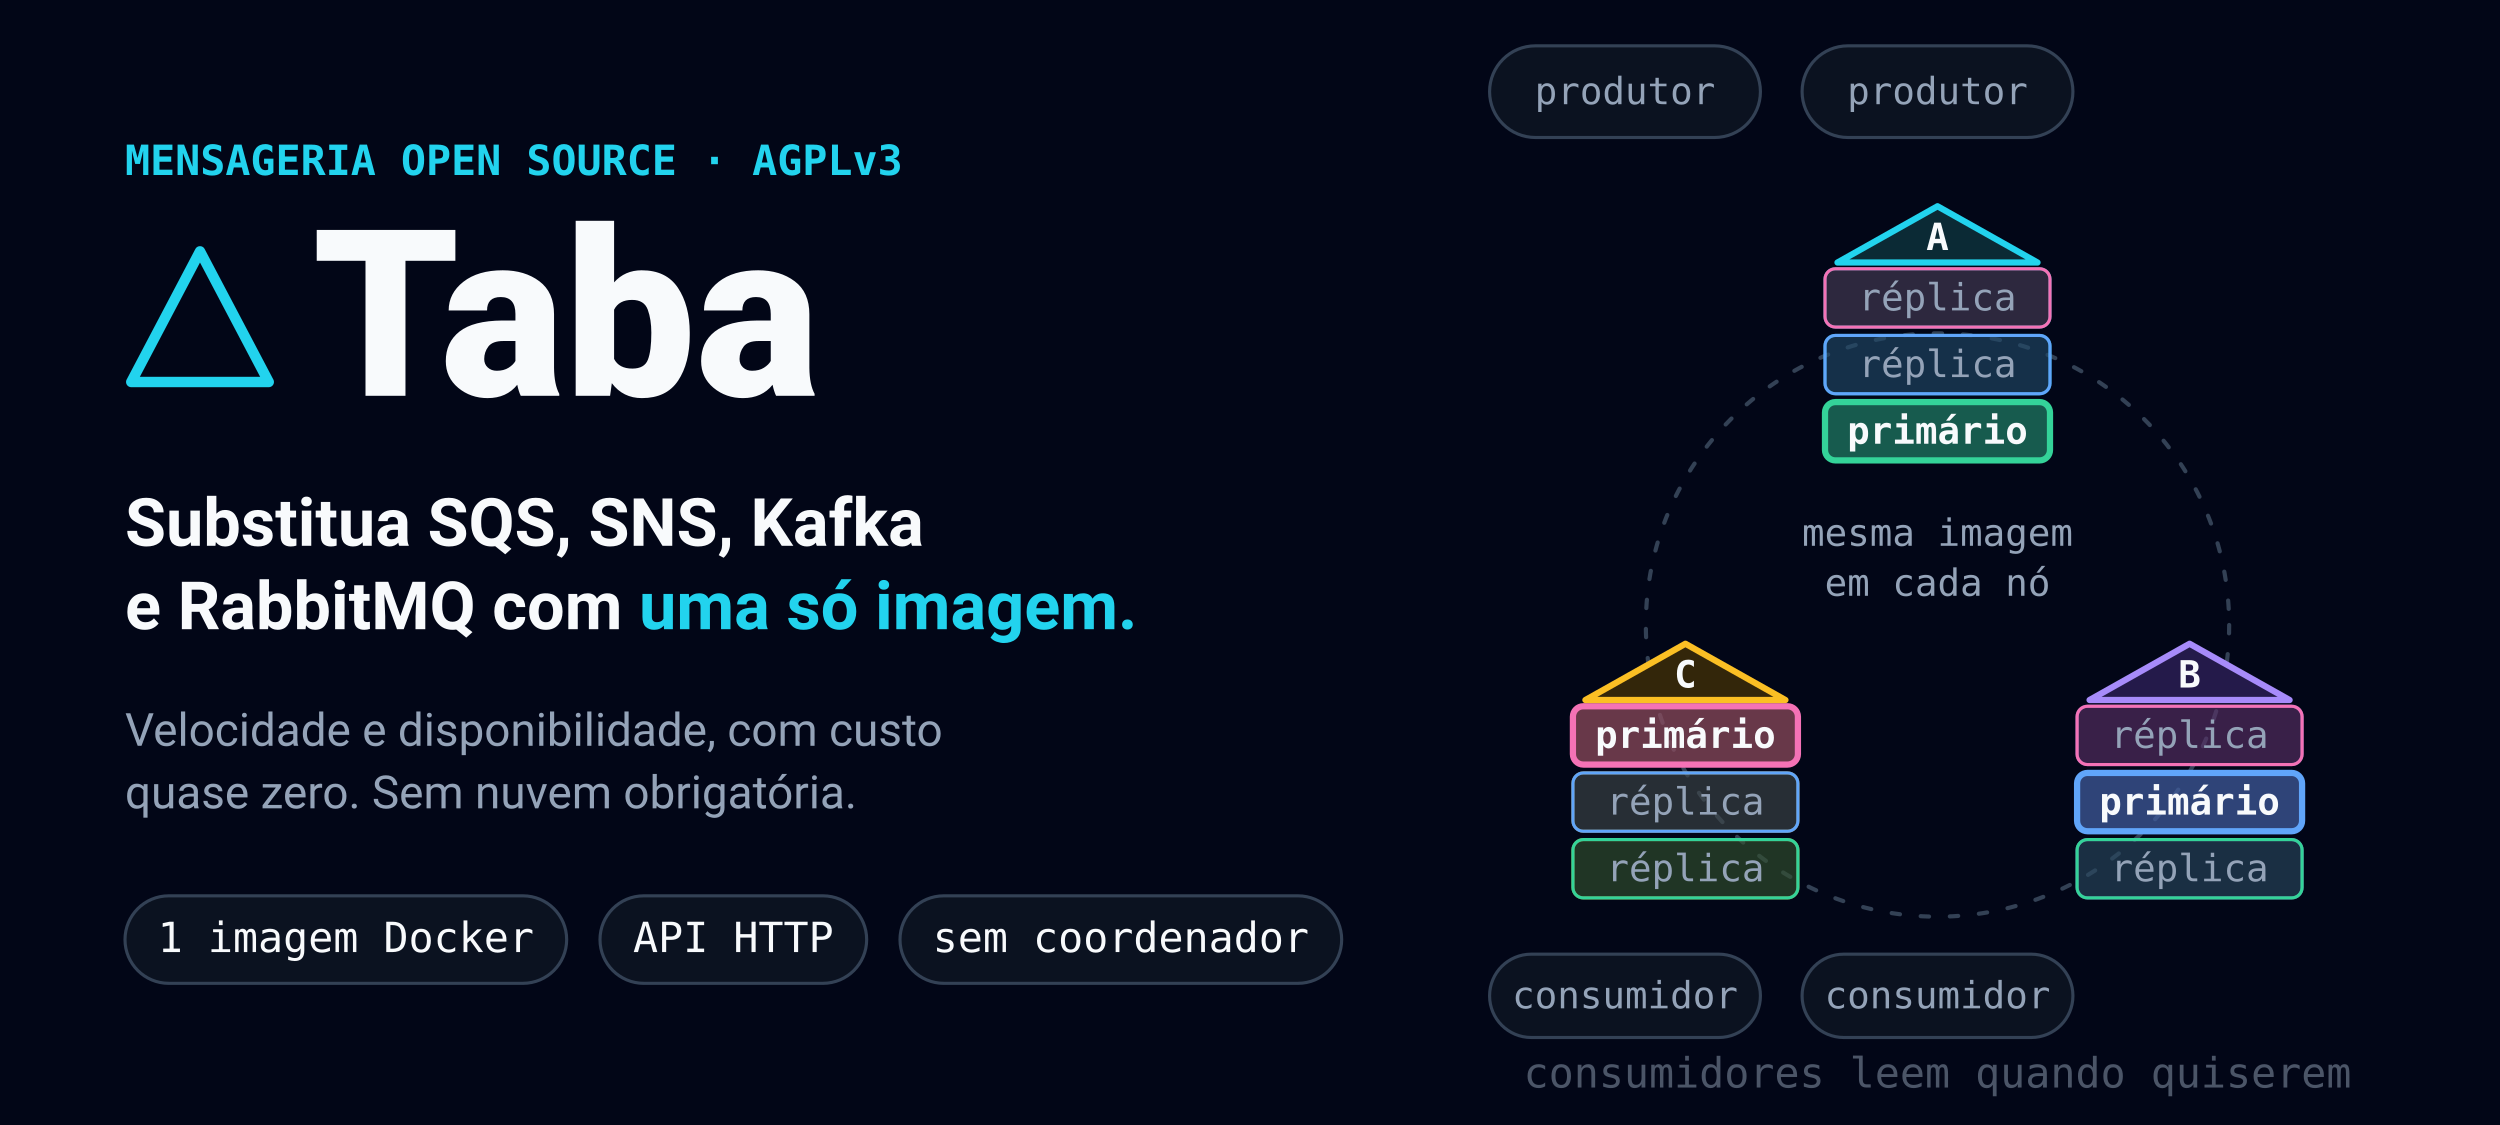
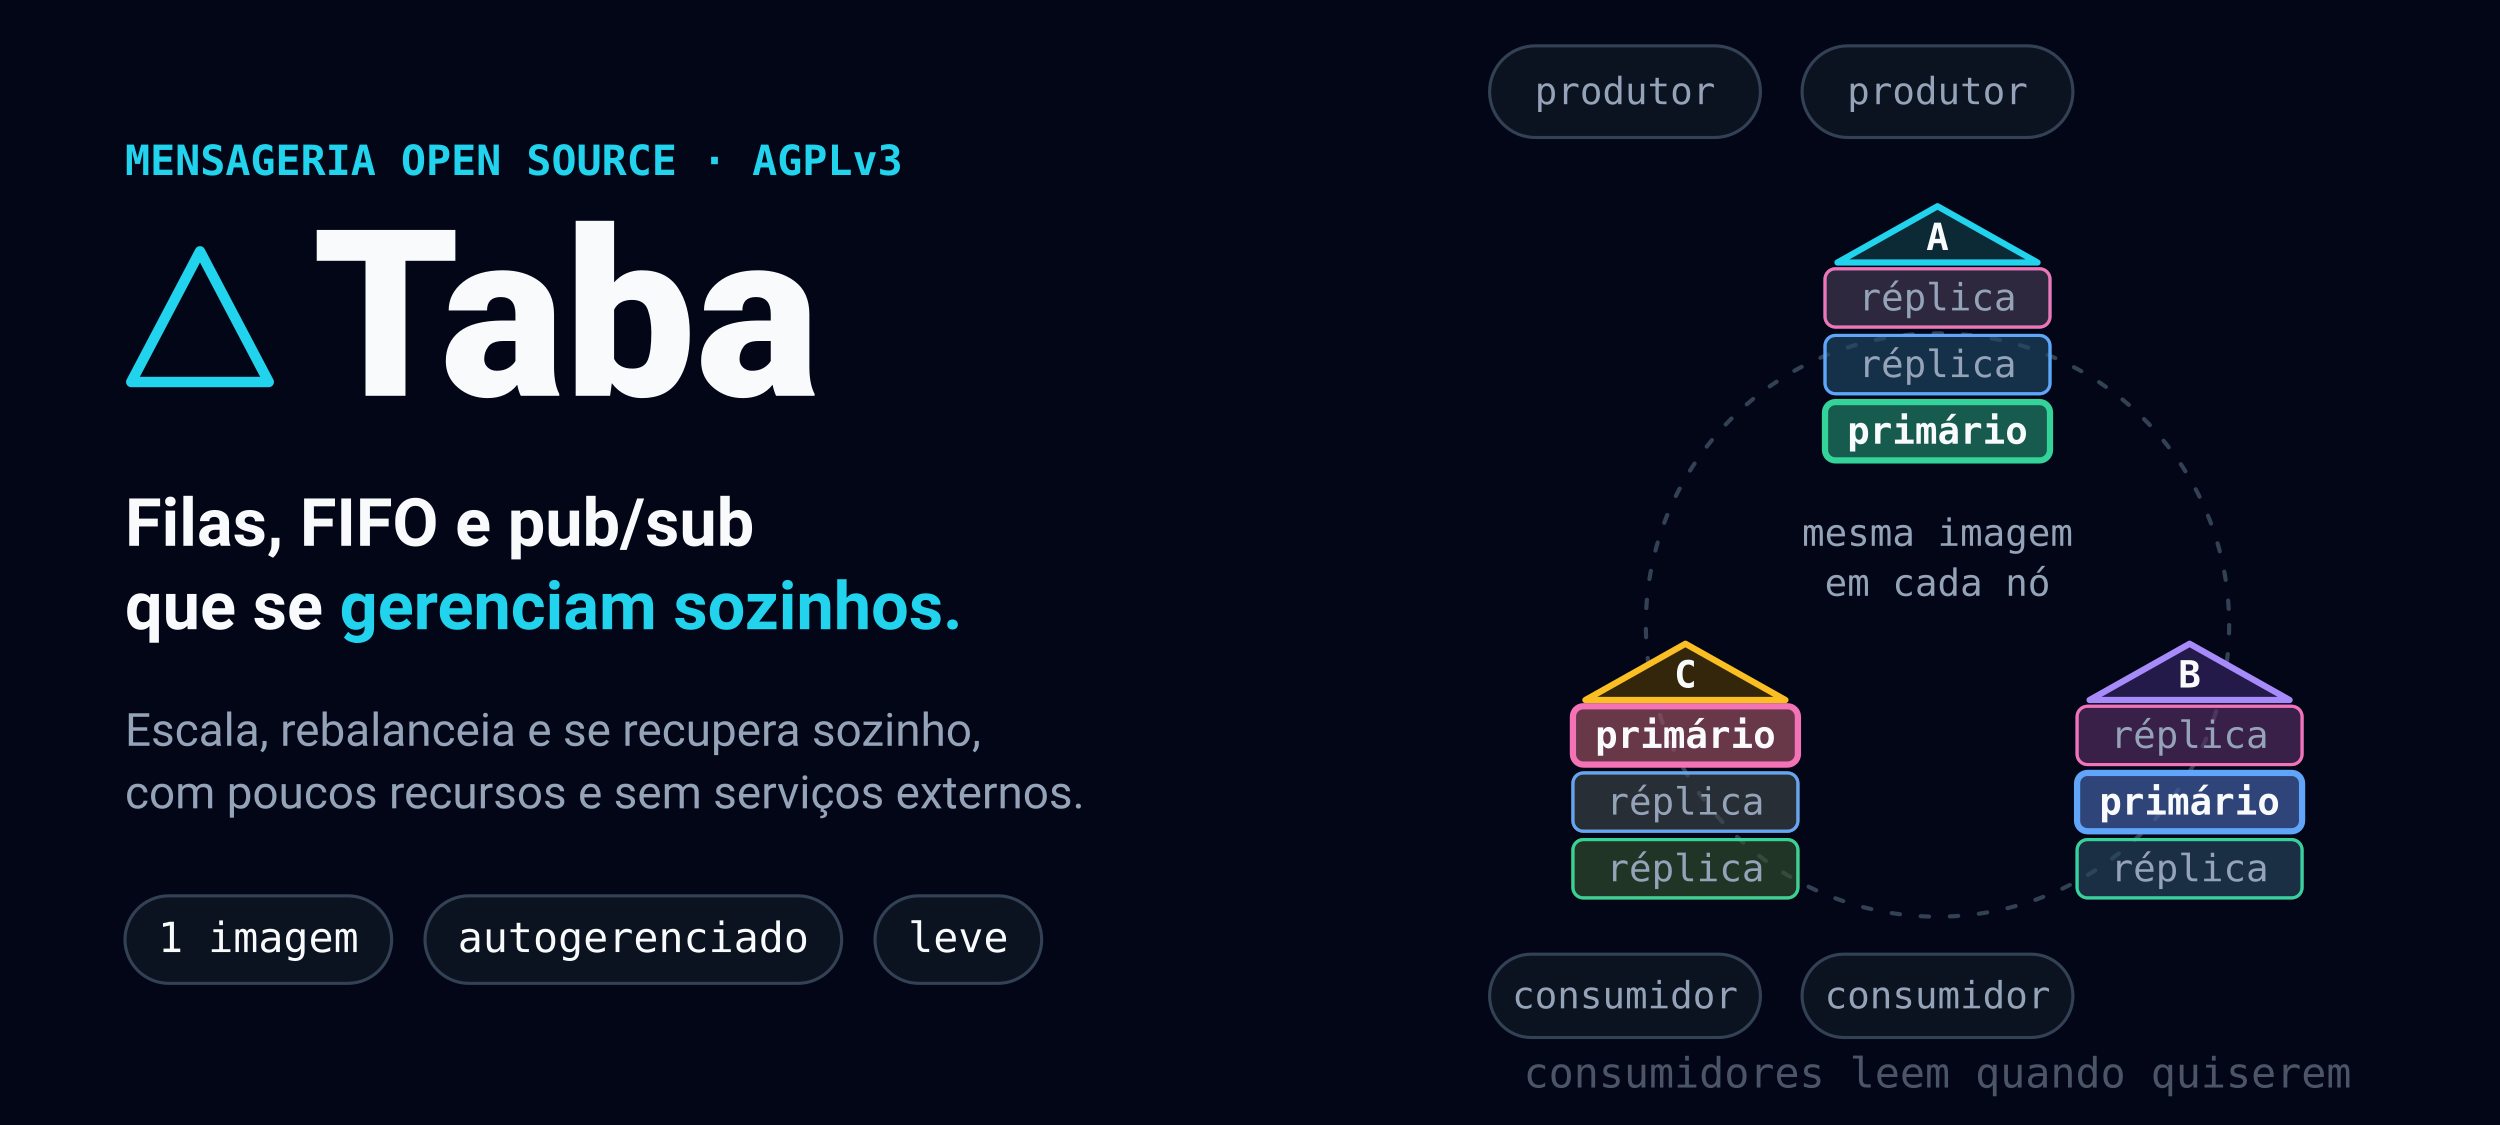
<svg xmlns="http://www.w3.org/2000/svg" viewBox="0 0 1200 540" width="1200" height="540" role="img" lang="pt-BR" aria-labelledby="t d">
  <rect width="1200" height="540" fill="#020617" />
  <text x="60" y="84" font-family="'JetBrains Mono', ui-monospace, SFMono-Regular, Menlo, Consolas, 'DejaVu Sans Mono', monospace" font-size="20" font-weight="700" fill="#22d3ee" text-anchor="start">MENSAGERIA OPEN SOURCE · AGPLv3</text>
  <path d="M96 120.65 L129 183.35 L63 183.35 Z" fill="none" stroke="#22d3ee" stroke-width="5" stroke-linejoin="round" />
  <text x="150" y="190" font-family="-apple-system, BlinkMacSystemFont, 'Segoe UI', Roboto, Helvetica, Arial, sans-serif" font-size="112" font-weight="800" fill="#f8fafc" text-anchor="start">Taba</text>
-   <text x="60" y="262" font-family="-apple-system, BlinkMacSystemFont, 'Segoe UI', Roboto, Helvetica, Arial, sans-serif" font-size="32" font-weight="700" fill="#f8fafc" text-anchor="start">Substitua SQS, SNS, Kafka</text>
-   <text x="60" y="302" font-family="-apple-system, BlinkMacSystemFont, 'Segoe UI', Roboto, Helvetica, Arial, sans-serif" font-size="32" font-weight="700" fill="#f8fafc">e RabbitMQ com <tspan fill="#22d3ee">uma só imagem.</tspan>
+   <text x="60" y="262" font-family="-apple-system, BlinkMacSystemFont, 'Segoe UI', Roboto, Helvetica, Arial, sans-serif" font-size="32" font-weight="700" fill="#f8fafc" text-anchor="start">Filas, FIFO e pub/sub</text>
+   <text x="60" y="302" font-family="-apple-system, BlinkMacSystemFont, 'Segoe UI', Roboto, Helvetica, Arial, sans-serif" font-size="32" font-weight="700" fill="#f8fafc">que se <tspan fill="#22d3ee">gerenciam sozinhos.</tspan>
  </text>
-   <text x="60" y="358" font-family="-apple-system, BlinkMacSystemFont, 'Segoe UI', Roboto, Helvetica, Arial, sans-serif" font-size="22" font-weight="400" fill="#94a3b8" text-anchor="start">Velocidade e disponibilidade, com custo</text>
-   <text x="60" y="388" font-family="-apple-system, BlinkMacSystemFont, 'Segoe UI', Roboto, Helvetica, Arial, sans-serif" font-size="22" font-weight="400" fill="#94a3b8" text-anchor="start">quase zero. Sem nuvem obrigatória.</text>
-   <rect x="60" y="430" width="212" height="42" rx="21" fill="#0b1220" stroke="#334155" stroke-width="1.5" />
-   <text x="166" y="457" font-family="'JetBrains Mono', ui-monospace, SFMono-Regular, Menlo, Consolas, 'DejaVu Sans Mono', monospace" font-size="20" font-weight="400" fill="#f8fafc" text-anchor="middle">1 imagem Docker</text>
-   <rect x="288" y="430" width="128" height="42" rx="21" fill="#0b1220" stroke="#334155" stroke-width="1.5" />
-   <text x="352" y="457" font-family="'JetBrains Mono', ui-monospace, SFMono-Regular, Menlo, Consolas, 'DejaVu Sans Mono', monospace" font-size="20" font-weight="400" fill="#f8fafc" text-anchor="middle">API HTTP</text>
-   <rect x="432" y="430" width="212" height="42" rx="21" fill="#0b1220" stroke="#334155" stroke-width="1.5" />
-   <text x="538" y="457" font-family="'JetBrains Mono', ui-monospace, SFMono-Regular, Menlo, Consolas, 'DejaVu Sans Mono', monospace" font-size="20" font-weight="400" fill="#f8fafc" text-anchor="middle">sem coordenador</text>
+   <text x="60" y="358" font-family="-apple-system, BlinkMacSystemFont, 'Segoe UI', Roboto, Helvetica, Arial, sans-serif" font-size="22" font-weight="400" fill="#94a3b8" text-anchor="start">Escala, rebalanceia e se recupera sozinho,</text>
+   <text x="60" y="388" font-family="-apple-system, BlinkMacSystemFont, 'Segoe UI', Roboto, Helvetica, Arial, sans-serif" font-size="22" font-weight="400" fill="#94a3b8" text-anchor="start">com poucos recursos e sem serviços externos.</text>
+   <rect x="60" y="430" width="128" height="42" rx="21" fill="#0b1220" stroke="#334155" stroke-width="1.5" />
+   <text x="124" y="457" font-family="'JetBrains Mono', ui-monospace, SFMono-Regular, Menlo, Consolas, 'DejaVu Sans Mono', monospace" font-size="20" font-weight="400" fill="#f8fafc" text-anchor="middle">1 imagem</text>
+   <rect x="204" y="430" width="200" height="42" rx="21" fill="#0b1220" stroke="#334155" stroke-width="1.5" />
+   <text x="304" y="457" font-family="'JetBrains Mono', ui-monospace, SFMono-Regular, Menlo, Consolas, 'DejaVu Sans Mono', monospace" font-size="20" font-weight="400" fill="#f8fafc" text-anchor="middle">autogerenciado</text>
+   <rect x="420" y="430" width="80" height="42" rx="21" fill="#0b1220" stroke="#334155" stroke-width="1.5" />
+   <text x="460" y="457" font-family="'JetBrains Mono', ui-monospace, SFMono-Regular, Menlo, Consolas, 'DejaVu Sans Mono', monospace" font-size="20" font-weight="400" fill="#f8fafc" text-anchor="middle">leve</text>
  <circle cx="930" cy="300" r="140" fill="none" stroke="#334155" stroke-width="2" stroke-dasharray="4 10" stroke-linecap="round" />
  <text x="930" y="262" font-family="'JetBrains Mono', ui-monospace, SFMono-Regular, Menlo, Consolas, 'DejaVu Sans Mono', monospace" font-size="18" font-weight="400" fill="#94a3b8" text-anchor="middle">mesma imagem</text>
  <text x="930" y="286" font-family="'JetBrains Mono', ui-monospace, SFMono-Regular, Menlo, Consolas, 'DejaVu Sans Mono', monospace" font-size="18" font-weight="400" fill="#94a3b8" text-anchor="middle">em cada nó</text>
  <g opacity="1">
    <rect x="715" y="22" width="130" height="44" rx="22" fill="#0b1220" stroke="#334155" stroke-width="1.5" />
    <text x="780" y="50" font-family="'JetBrains Mono', ui-monospace, SFMono-Regular, Menlo, Consolas, 'DejaVu Sans Mono', monospace" font-size="18" font-weight="400" fill="#94a3b8" text-anchor="middle">produtor</text>
  </g>
  <g opacity="1">
    <rect x="865" y="22" width="130" height="44" rx="22" fill="#0b1220" stroke="#334155" stroke-width="1.5" />
    <text x="930" y="50" font-family="'JetBrains Mono', ui-monospace, SFMono-Regular, Menlo, Consolas, 'DejaVu Sans Mono', monospace" font-size="18" font-weight="400" fill="#94a3b8" text-anchor="middle">produtor</text>
  </g>
  <g opacity="1">
    <rect x="715" y="458" width="130" height="40" rx="20" fill="#0b1220" stroke="#334155" stroke-width="1.5" />
    <text x="780" y="484" font-family="'JetBrains Mono', ui-monospace, SFMono-Regular, Menlo, Consolas, 'DejaVu Sans Mono', monospace" font-size="18" font-weight="400" fill="#94a3b8" text-anchor="middle">consumidor</text>
  </g>
  <g opacity="1">
    <rect x="865" y="458" width="130" height="40" rx="20" fill="#0b1220" stroke="#334155" stroke-width="1.5" />
    <text x="930" y="484" font-family="'JetBrains Mono', ui-monospace, SFMono-Regular, Menlo, Consolas, 'DejaVu Sans Mono', monospace" font-size="18" font-weight="400" fill="#94a3b8" text-anchor="middle">consumidor</text>
  </g>
  <rect x="876" y="193" width="108" height="28" rx="5" fill="#0b2a35" stroke="#22d3ee" stroke-width="1.5" opacity="0.55" />
  <rect x="876" y="161" width="108" height="28" rx="5" fill="#0b2a35" stroke="#22d3ee" stroke-width="1.5" opacity="0.55" />
  <rect x="876" y="129" width="108" height="28" rx="5" fill="#0b2a35" stroke="#22d3ee" stroke-width="1.5" opacity="0.55" />
  <rect x="876" y="193" width="108" height="28" rx="5" fill="#34d399" fill-opacity="0.35" stroke="#34d399" stroke-width="3" opacity="1" />
  <text x="930" y="213" font-family="'JetBrains Mono', ui-monospace, SFMono-Regular, Menlo, Consolas, 'DejaVu Sans Mono', monospace" font-size="18" font-weight="700" fill="#f8fafc" text-anchor="middle">primário</text>
  <rect x="876" y="161" width="108" height="28" rx="5" fill="#60a5fa" fill-opacity="0.16" stroke="#60a5fa" stroke-width="1.5" opacity="1" />
  <text x="930" y="181" font-family="'JetBrains Mono', ui-monospace, SFMono-Regular, Menlo, Consolas, 'DejaVu Sans Mono', monospace" font-size="18" font-weight="400" fill="#94a3b8" text-anchor="middle">réplica</text>
  <rect x="876" y="129" width="108" height="28" rx="5" fill="#f472b6" fill-opacity="0.16" stroke="#f472b6" stroke-width="1.5" opacity="1" />
  <text x="930" y="149" font-family="'JetBrains Mono', ui-monospace, SFMono-Regular, Menlo, Consolas, 'DejaVu Sans Mono', monospace" font-size="18" font-weight="400" fill="#94a3b8" text-anchor="middle">réplica</text>
  <path d="M930 99 L978 126 L882 126 Z" fill="#0b2a35" stroke="#22d3ee" stroke-width="3" stroke-linejoin="round" />
  <text x="930" y="120" font-family="'JetBrains Mono', ui-monospace, SFMono-Regular, Menlo, Consolas, 'DejaVu Sans Mono', monospace" font-size="18" font-weight="700" fill="#f8fafc" text-anchor="middle">A</text>
  <rect x="997" y="403" width="108" height="28" rx="5" fill="#241a4a" stroke="#a78bfa" stroke-width="1.5" opacity="0.55" />
  <rect x="997" y="371" width="108" height="28" rx="5" fill="#241a4a" stroke="#a78bfa" stroke-width="1.5" opacity="0.55" />
  <rect x="997" y="339" width="108" height="28" rx="5" fill="#241a4a" stroke="#a78bfa" stroke-width="1.5" opacity="0.55" />
  <rect x="997" y="403" width="108" height="28" rx="5" fill="#34d399" fill-opacity="0.16" stroke="#34d399" stroke-width="1.5" opacity="1" />
  <text x="1051" y="423" font-family="'JetBrains Mono', ui-monospace, SFMono-Regular, Menlo, Consolas, 'DejaVu Sans Mono', monospace" font-size="18" font-weight="400" fill="#94a3b8" text-anchor="middle">réplica</text>
  <rect x="997" y="371" width="108" height="28" rx="5" fill="#60a5fa" fill-opacity="0.35" stroke="#60a5fa" stroke-width="3" opacity="1" />
  <text x="1051" y="391" font-family="'JetBrains Mono', ui-monospace, SFMono-Regular, Menlo, Consolas, 'DejaVu Sans Mono', monospace" font-size="18" font-weight="700" fill="#f8fafc" text-anchor="middle">primário</text>
  <rect x="997" y="339" width="108" height="28" rx="5" fill="#f472b6" fill-opacity="0.16" stroke="#f472b6" stroke-width="1.5" opacity="1" />
  <text x="1051" y="359" font-family="'JetBrains Mono', ui-monospace, SFMono-Regular, Menlo, Consolas, 'DejaVu Sans Mono', monospace" font-size="18" font-weight="400" fill="#94a3b8" text-anchor="middle">réplica</text>
  <path d="M1051 309 L1099 336 L1003 336 Z" fill="#241a4a" stroke="#a78bfa" stroke-width="3" stroke-linejoin="round" />
  <text x="1051" y="330" font-family="'JetBrains Mono', ui-monospace, SFMono-Regular, Menlo, Consolas, 'DejaVu Sans Mono', monospace" font-size="18" font-weight="700" fill="#f8fafc" text-anchor="middle">B</text>
  <rect x="755" y="403" width="108" height="28" rx="5" fill="#33260a" stroke="#fbbf24" stroke-width="1.5" opacity="0.55" />
  <rect x="755" y="371" width="108" height="28" rx="5" fill="#33260a" stroke="#fbbf24" stroke-width="1.5" opacity="0.55" />
  <rect x="755" y="339" width="108" height="28" rx="5" fill="#33260a" stroke="#fbbf24" stroke-width="1.5" opacity="0.55" />
  <rect x="755" y="403" width="108" height="28" rx="5" fill="#34d399" fill-opacity="0.16" stroke="#34d399" stroke-width="1.5" opacity="1" />
  <text x="809" y="423" font-family="'JetBrains Mono', ui-monospace, SFMono-Regular, Menlo, Consolas, 'DejaVu Sans Mono', monospace" font-size="18" font-weight="400" fill="#94a3b8" text-anchor="middle">réplica</text>
  <rect x="755" y="371" width="108" height="28" rx="5" fill="#60a5fa" fill-opacity="0.16" stroke="#60a5fa" stroke-width="1.5" opacity="1" />
  <text x="809" y="391" font-family="'JetBrains Mono', ui-monospace, SFMono-Regular, Menlo, Consolas, 'DejaVu Sans Mono', monospace" font-size="18" font-weight="400" fill="#94a3b8" text-anchor="middle">réplica</text>
  <rect x="755" y="339" width="108" height="28" rx="5" fill="#f472b6" fill-opacity="0.35" stroke="#f472b6" stroke-width="3" opacity="1" />
  <text x="809" y="359" font-family="'JetBrains Mono', ui-monospace, SFMono-Regular, Menlo, Consolas, 'DejaVu Sans Mono', monospace" font-size="18" font-weight="700" fill="#f8fafc" text-anchor="middle">primário</text>
  <path d="M809 309 L857 336 L761 336 Z" fill="#33260a" stroke="#fbbf24" stroke-width="3" stroke-linejoin="round" />
  <text x="809" y="330" font-family="'JetBrains Mono', ui-monospace, SFMono-Regular, Menlo, Consolas, 'DejaVu Sans Mono', monospace" font-size="18" font-weight="700" fill="#f8fafc" text-anchor="middle">C</text>
  <text x="930" y="522" font-family="'JetBrains Mono', ui-monospace, SFMono-Regular, Menlo, Consolas, 'DejaVu Sans Mono', monospace" font-size="20" font-weight="400" fill="#94a3b8" text-anchor="middle" opacity="0.5">consumidores leem quando quiserem</text>
</svg>
